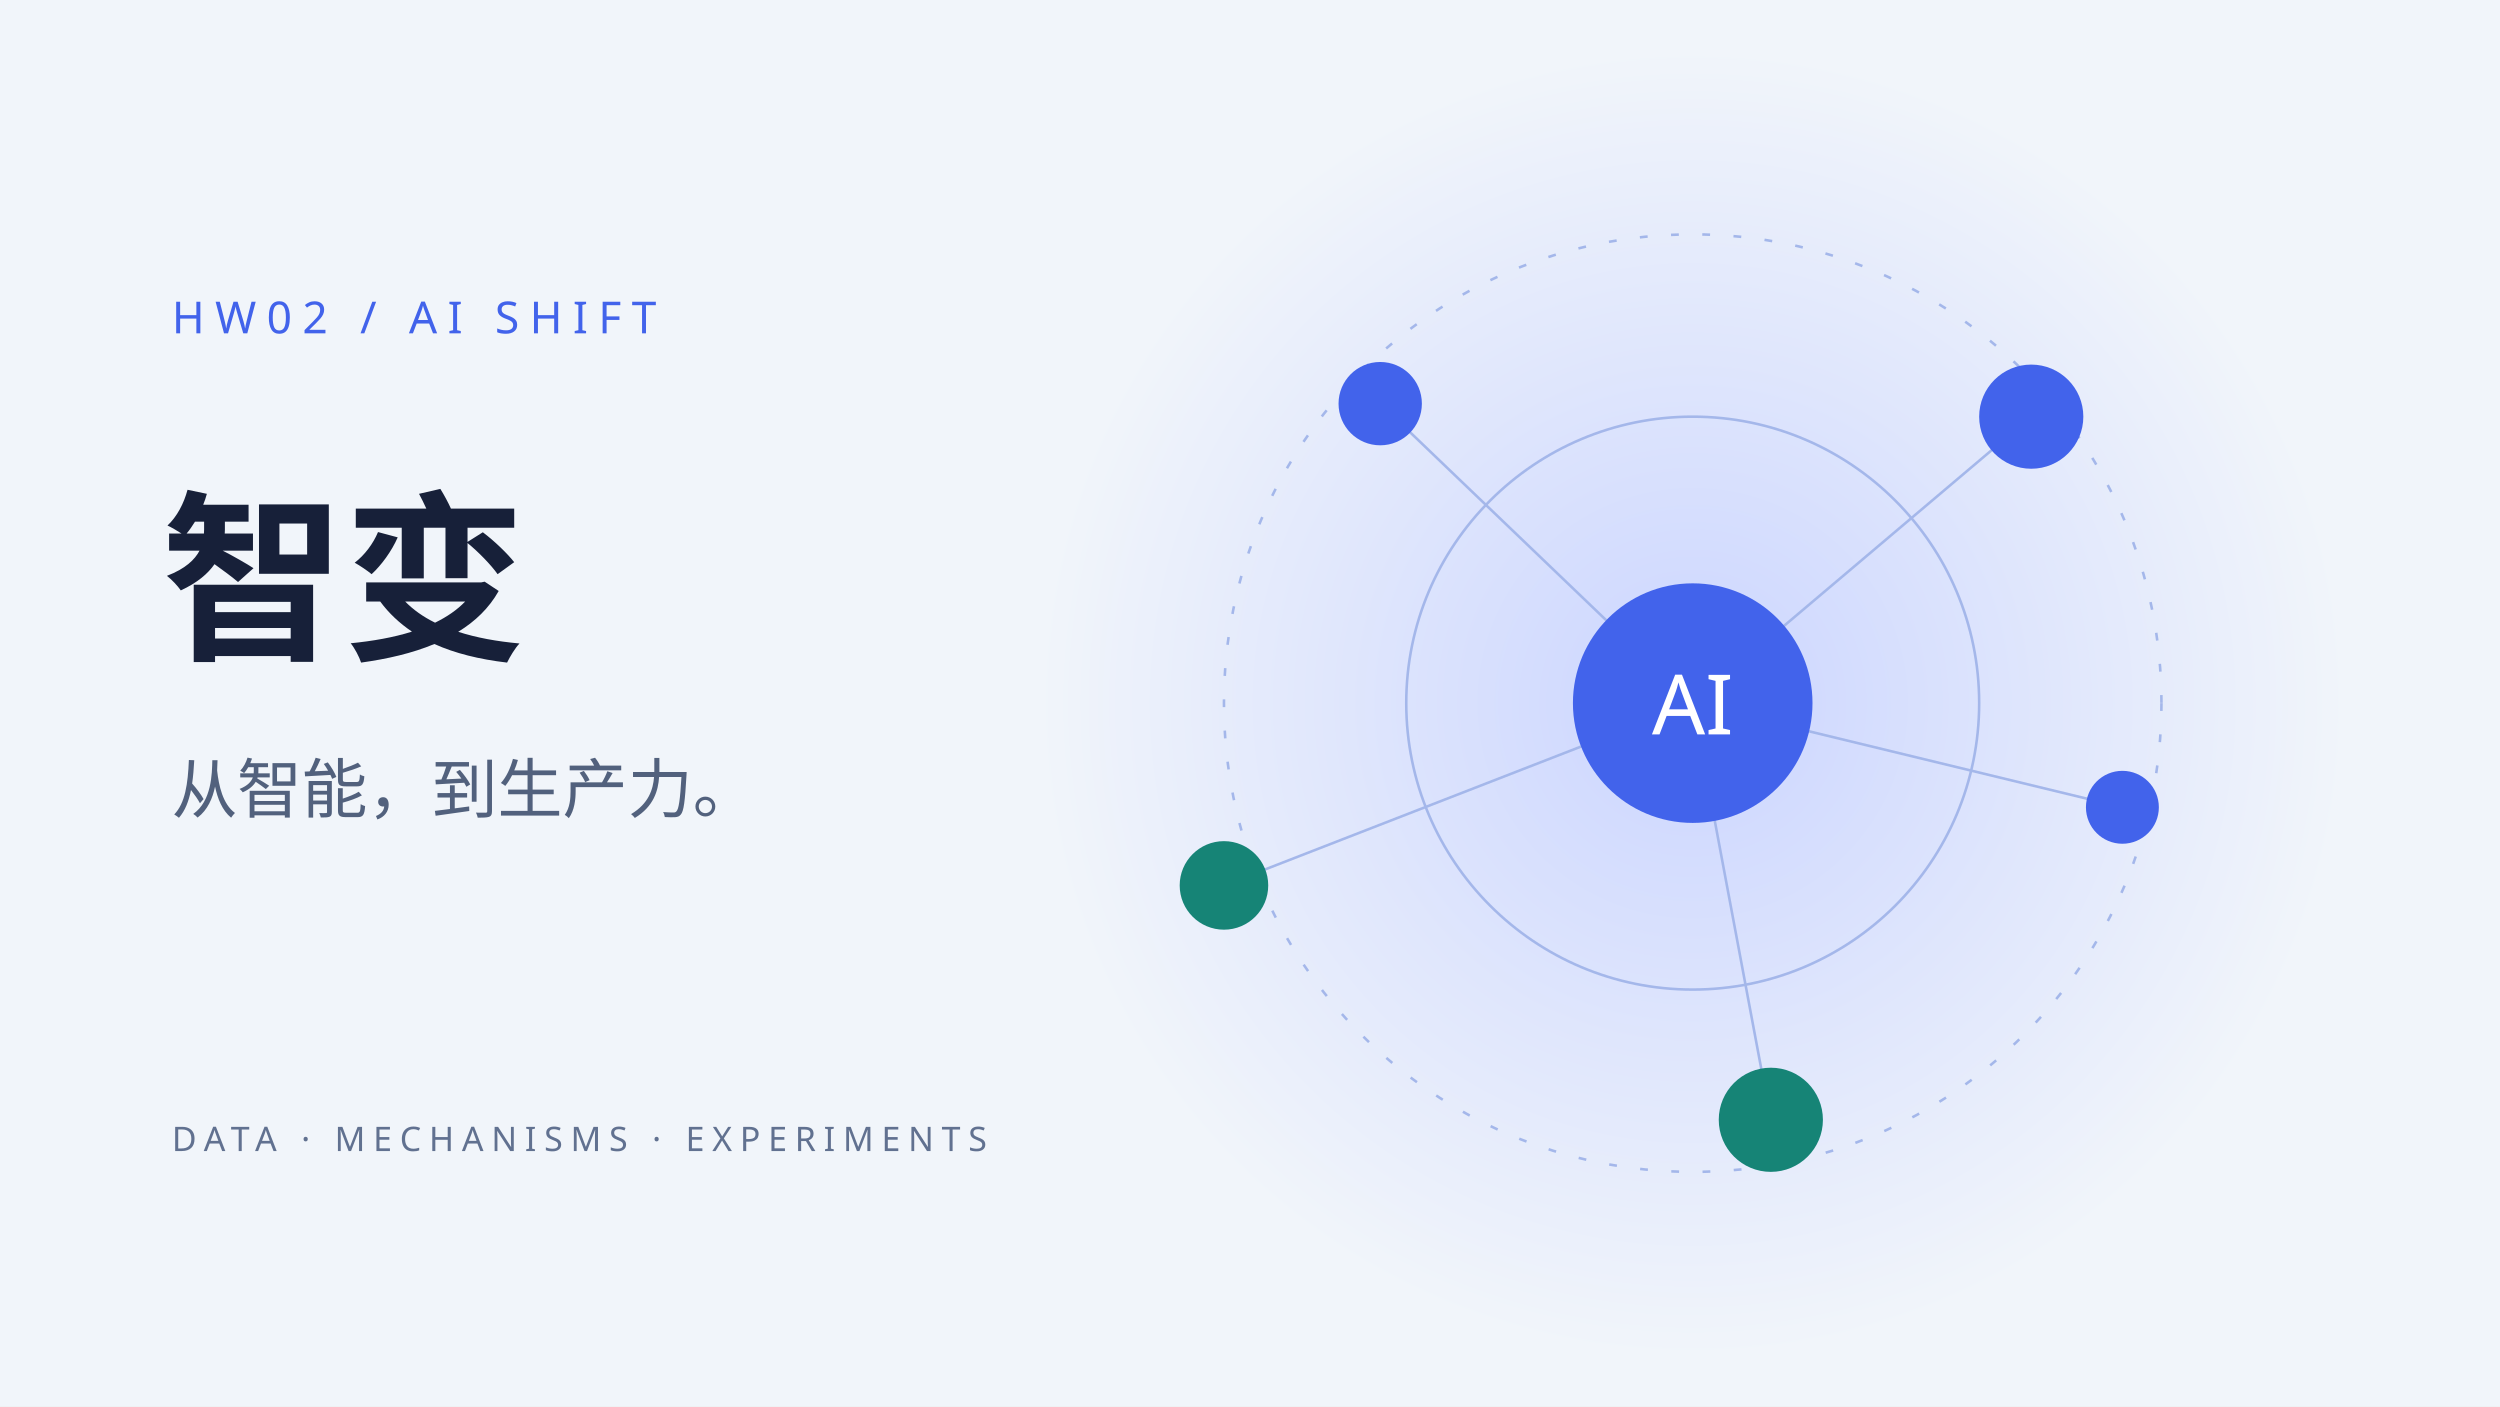
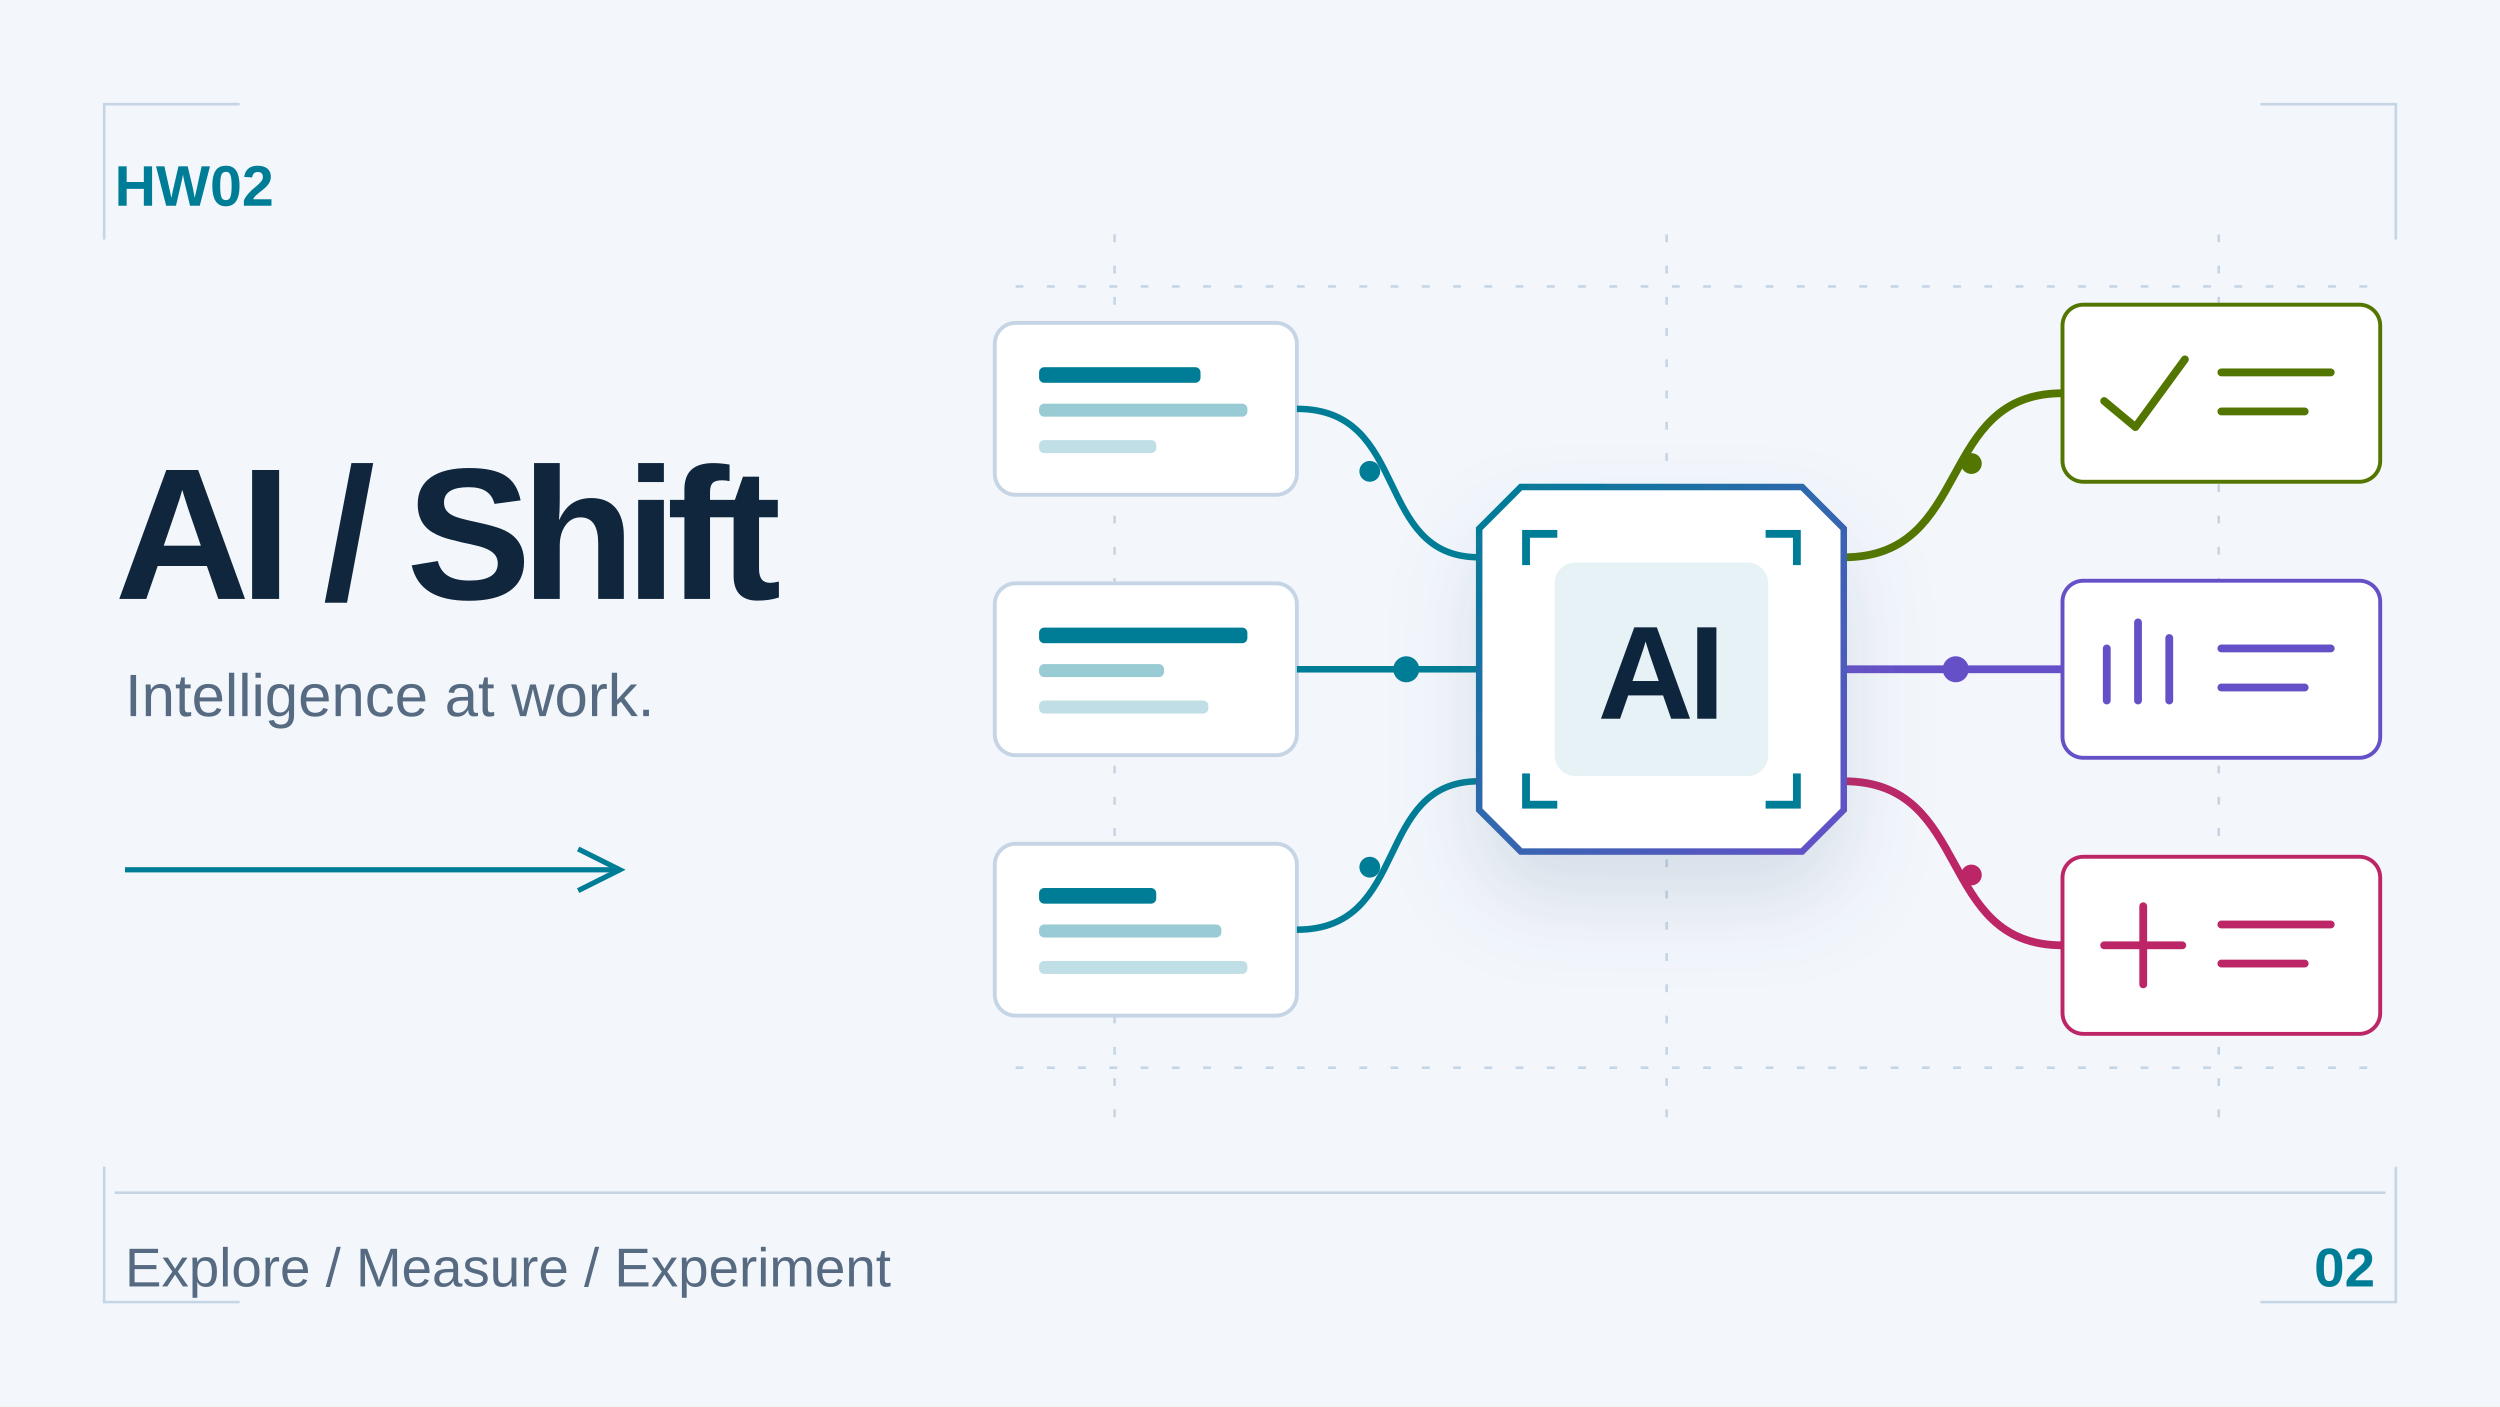
- <svg xmlns="http://www.w3.org/2000/svg" width="960" height="540" viewBox="0 0 960 540">
+ <svg xmlns="http://www.w3.org/2000/svg" width="960" height="540" viewBox="0 0 960 540" role="img" aria-labelledby="title">
  <defs>
-     <radialGradient id="g">
-       <stop stop-color="#cbd5ff" />
-       <stop offset="1" stop-color="#f1f5fa" />
-     </radialGradient>
+     <linearGradient id="edge" x1="0" y1="0" x2="1" y2="1">
+       <stop stop-color="#007d96" />
+       <stop offset="1" stop-color="#6650c8" />
+     </linearGradient>
+     <filter id="shadow" x="-30%" y="-30%" width="160%" height="180%">
+       <feDropShadow dx="0" dy="18" stdDeviation="16" flood-color="#57708e" flood-opacity=".18" />
+     </filter>
  </defs>
-   <rect width="960" height="540" fill="#f1f5fa" />
-   <circle cx="650" cy="270" r="250" fill="url(#g)" />
-   <g stroke="#a4b7ea" fill="none">
-     <circle cx="650" cy="270" r="180" stroke-dasharray="3 9" />
-     <circle cx="650" cy="270" r="110" />
-     <path d="M650 270 530 155M650 270 780 160M650 270 815 310M650 270 680 430M650 270 470 340" />
+   <rect width="960" height="540" fill="#f3f7fc" />
+   <g fill="none" stroke="#c6d5e5" stroke-width="1">
+     <path d="M40 92V40H92M868 40H920V92M40 448V500H92M868 500H920V448" />
+     <path d="M44 458H916" />
  </g>
-   <g fill="#4263eb">
-     <circle cx="650" cy="270" r="46" />
-     <circle cx="530" cy="155" r="16" />
-     <circle cx="780" cy="160" r="20" />
-     <circle cx="815" cy="310" r="14" />
-   </g>
-   <g fill="#168476">
-     <circle cx="680" cy="430" r="20" />
-     <circle cx="470" cy="340" r="17" />
-   </g>
-   <g font-family="sans-serif">
-     <text x="650" y="282" text-anchor="middle" fill="white" font-size="32">AI</text>
-     <text x="66" y="128" fill="#4263eb" font-size="17" letter-spacing="4">HW02 / AI SHIFT</text>
-     <text x="62" y="248" fill="#172039" font-size="70" font-weight="700">智变</text>
-     <text x="66" y="312" fill="#52617d" font-size="25">从智能，到生产力。</text>
-     <text x="66" y="442" fill="#617190" font-size="13" letter-spacing="3">DATA · MECHANISMS · EXPERIMENTS</text>
+   <g font-family="'Avenir Next','Segoe UI',Arial,sans-serif">
+     <text x="44" y="79" fill="#007d96" font-size="22" font-weight="700">HW02</text>
+     <text x="44" y="230" fill="#10263d" font-size="72" font-weight="800" letter-spacing="-4">AI / Shift</text>
+     <text x="48" y="275" fill="#566b82" font-size="23">Intelligence at work.</text>
+     <g stroke="#007d96" fill="none" stroke-width="2">
+       <path d="M48 334H238" />
+       <path d="M222 326L238 334L222 342" />
+     </g>
+     <g stroke="#c6d5e5" fill="none" stroke-width="1">
+       <path d="M390 110H914M390 410H914M428 90V430M640 90V430M852 90V430" stroke-dasharray="3 9" />
+     </g>
+     <g fill="#ffffff" stroke="#c6d5e5" stroke-width="1.5">
+       <rect x="382" y="124" width="116" height="66" rx="8" />
+       <rect x="382" y="224" width="116" height="66" rx="8" />
+       <rect x="382" y="324" width="116" height="66" rx="8" />
+     </g>
+     <g fill="#007d96">
+       <rect x="399" y="141" width="62" height="6" rx="2" />
+       <rect x="399" y="155" width="80" height="5" rx="2" opacity=".4" />
+       <rect x="399" y="169" width="45" height="5" rx="2" opacity=".25" />
+       <rect x="399" y="241" width="80" height="6" rx="2" />
+       <rect x="399" y="255" width="48" height="5" rx="2" opacity=".4" />
+       <rect x="399" y="269" width="65" height="5" rx="2" opacity=".25" />
+       <rect x="399" y="341" width="45" height="6" rx="2" />
+       <rect x="399" y="355" width="70" height="5" rx="2" opacity=".4" />
+       <rect x="399" y="369" width="80" height="5" rx="2" opacity=".25" />
+     </g>
+     <g fill="none" stroke="#007d96" stroke-width="2.5">
+       <path d="M498 157C542 157 527 214 568 214M498 257H568M498 357C542 357 527 300 568 300" />
+     </g>
+     <g fill="none" stroke-width="3">
+       <path d="M708 214C758 214 743 151 792 151" stroke="#537600" />
+       <path d="M708 257H792" stroke="#6650c8" />
+       <path d="M708 300C758 300 743 363 792 363" stroke="#bc2667" />
+     </g>
+     <g transform="translate(568 187)" filter="url(#shadow)">
+       <path d="M0 16L16 0H124L140 16V124L124 140H16L0 124Z" fill="#ffffff" stroke="url(#edge)" stroke-width="2.5" />
+       <path d="M18 30V18H30M110 18H122V30M18 110V122H30M110 122H122V110" fill="none" stroke="#007d96" stroke-width="3" />
+       <rect x="29" y="29" width="82" height="82" rx="8" fill="#007d96" fill-opacity=".1" />
+       <text x="70" y="89" text-anchor="middle" fill="#10263d" font-size="51" font-weight="800" letter-spacing="-2">AI</text>
+     </g>
+     <g fill="#ffffff" stroke-width="1.5">
+       <rect x="792" y="117" width="122" height="68" rx="8" stroke="#537600" />
+       <rect x="792" y="223" width="122" height="68" rx="8" stroke="#6650c8" />
+       <rect x="792" y="329" width="122" height="68" rx="8" stroke="#bc2667" />
+     </g>
+     <g stroke-width="3" fill="none" stroke-linecap="round" stroke-linejoin="round">
+       <path d="M808 154L820 164L839 138M853 143H895M853 158H885" stroke="#537600" />
+       <path d="M809 269V249M821 269V239M833 269V245M853 249H895M853 264H885" stroke="#6650c8" />
+       <path d="M808 363H838M823 348V378M853 355H895M853 370H885" stroke="#bc2667" />
+     </g>
+     <g fill="#007d96">
+       <circle cx="540" cy="257" r="5" />
+       <circle cx="526" cy="181" r="4" />
+       <circle cx="526" cy="333" r="4" />
+     </g>
+     <g fill="#537600">
+       <circle cx="757" cy="178" r="4" />
+     </g>
+     <g fill="#6650c8">
+       <circle cx="751" cy="257" r="5" />
+     </g>
+     <g fill="#bc2667">
+       <circle cx="757" cy="336" r="4" />
+     </g>
+     <text x="48" y="494" fill="#566b82" font-size="21">Explore / Measure / Experiment</text>
+     <text x="912" y="494" text-anchor="end" fill="#007d96" font-size="21" font-weight="700">02</text>
  </g>
</svg>
